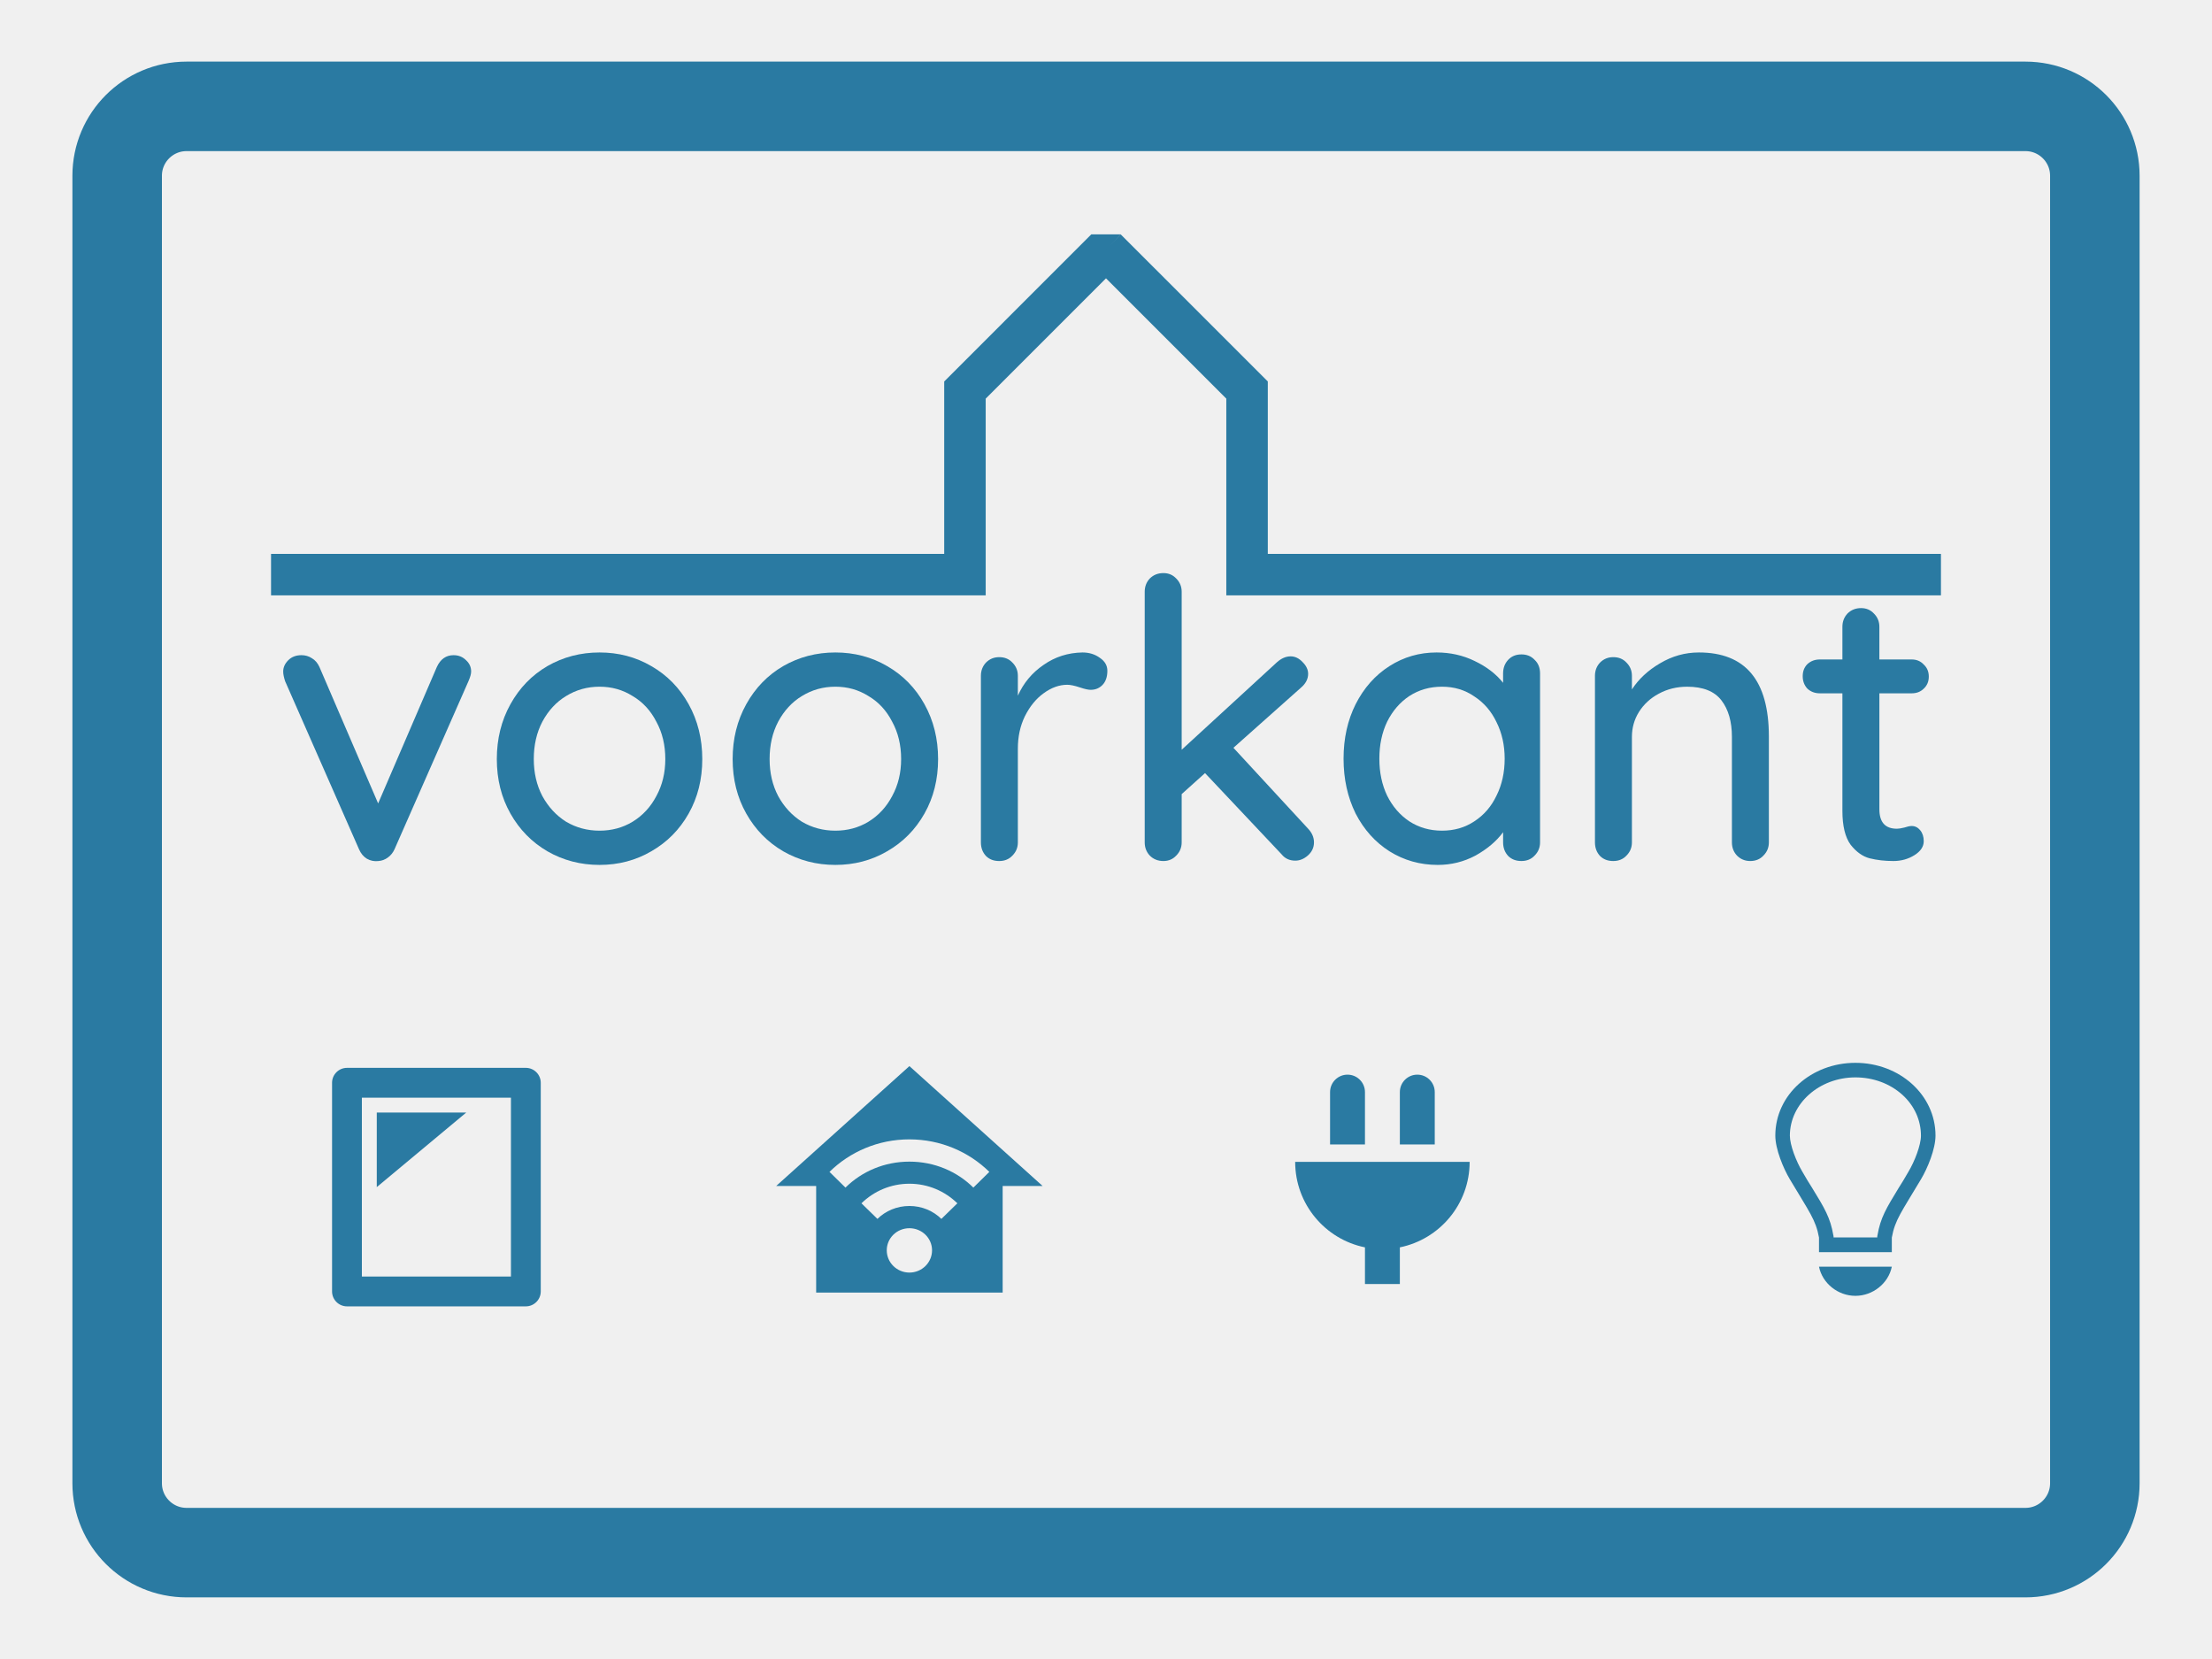
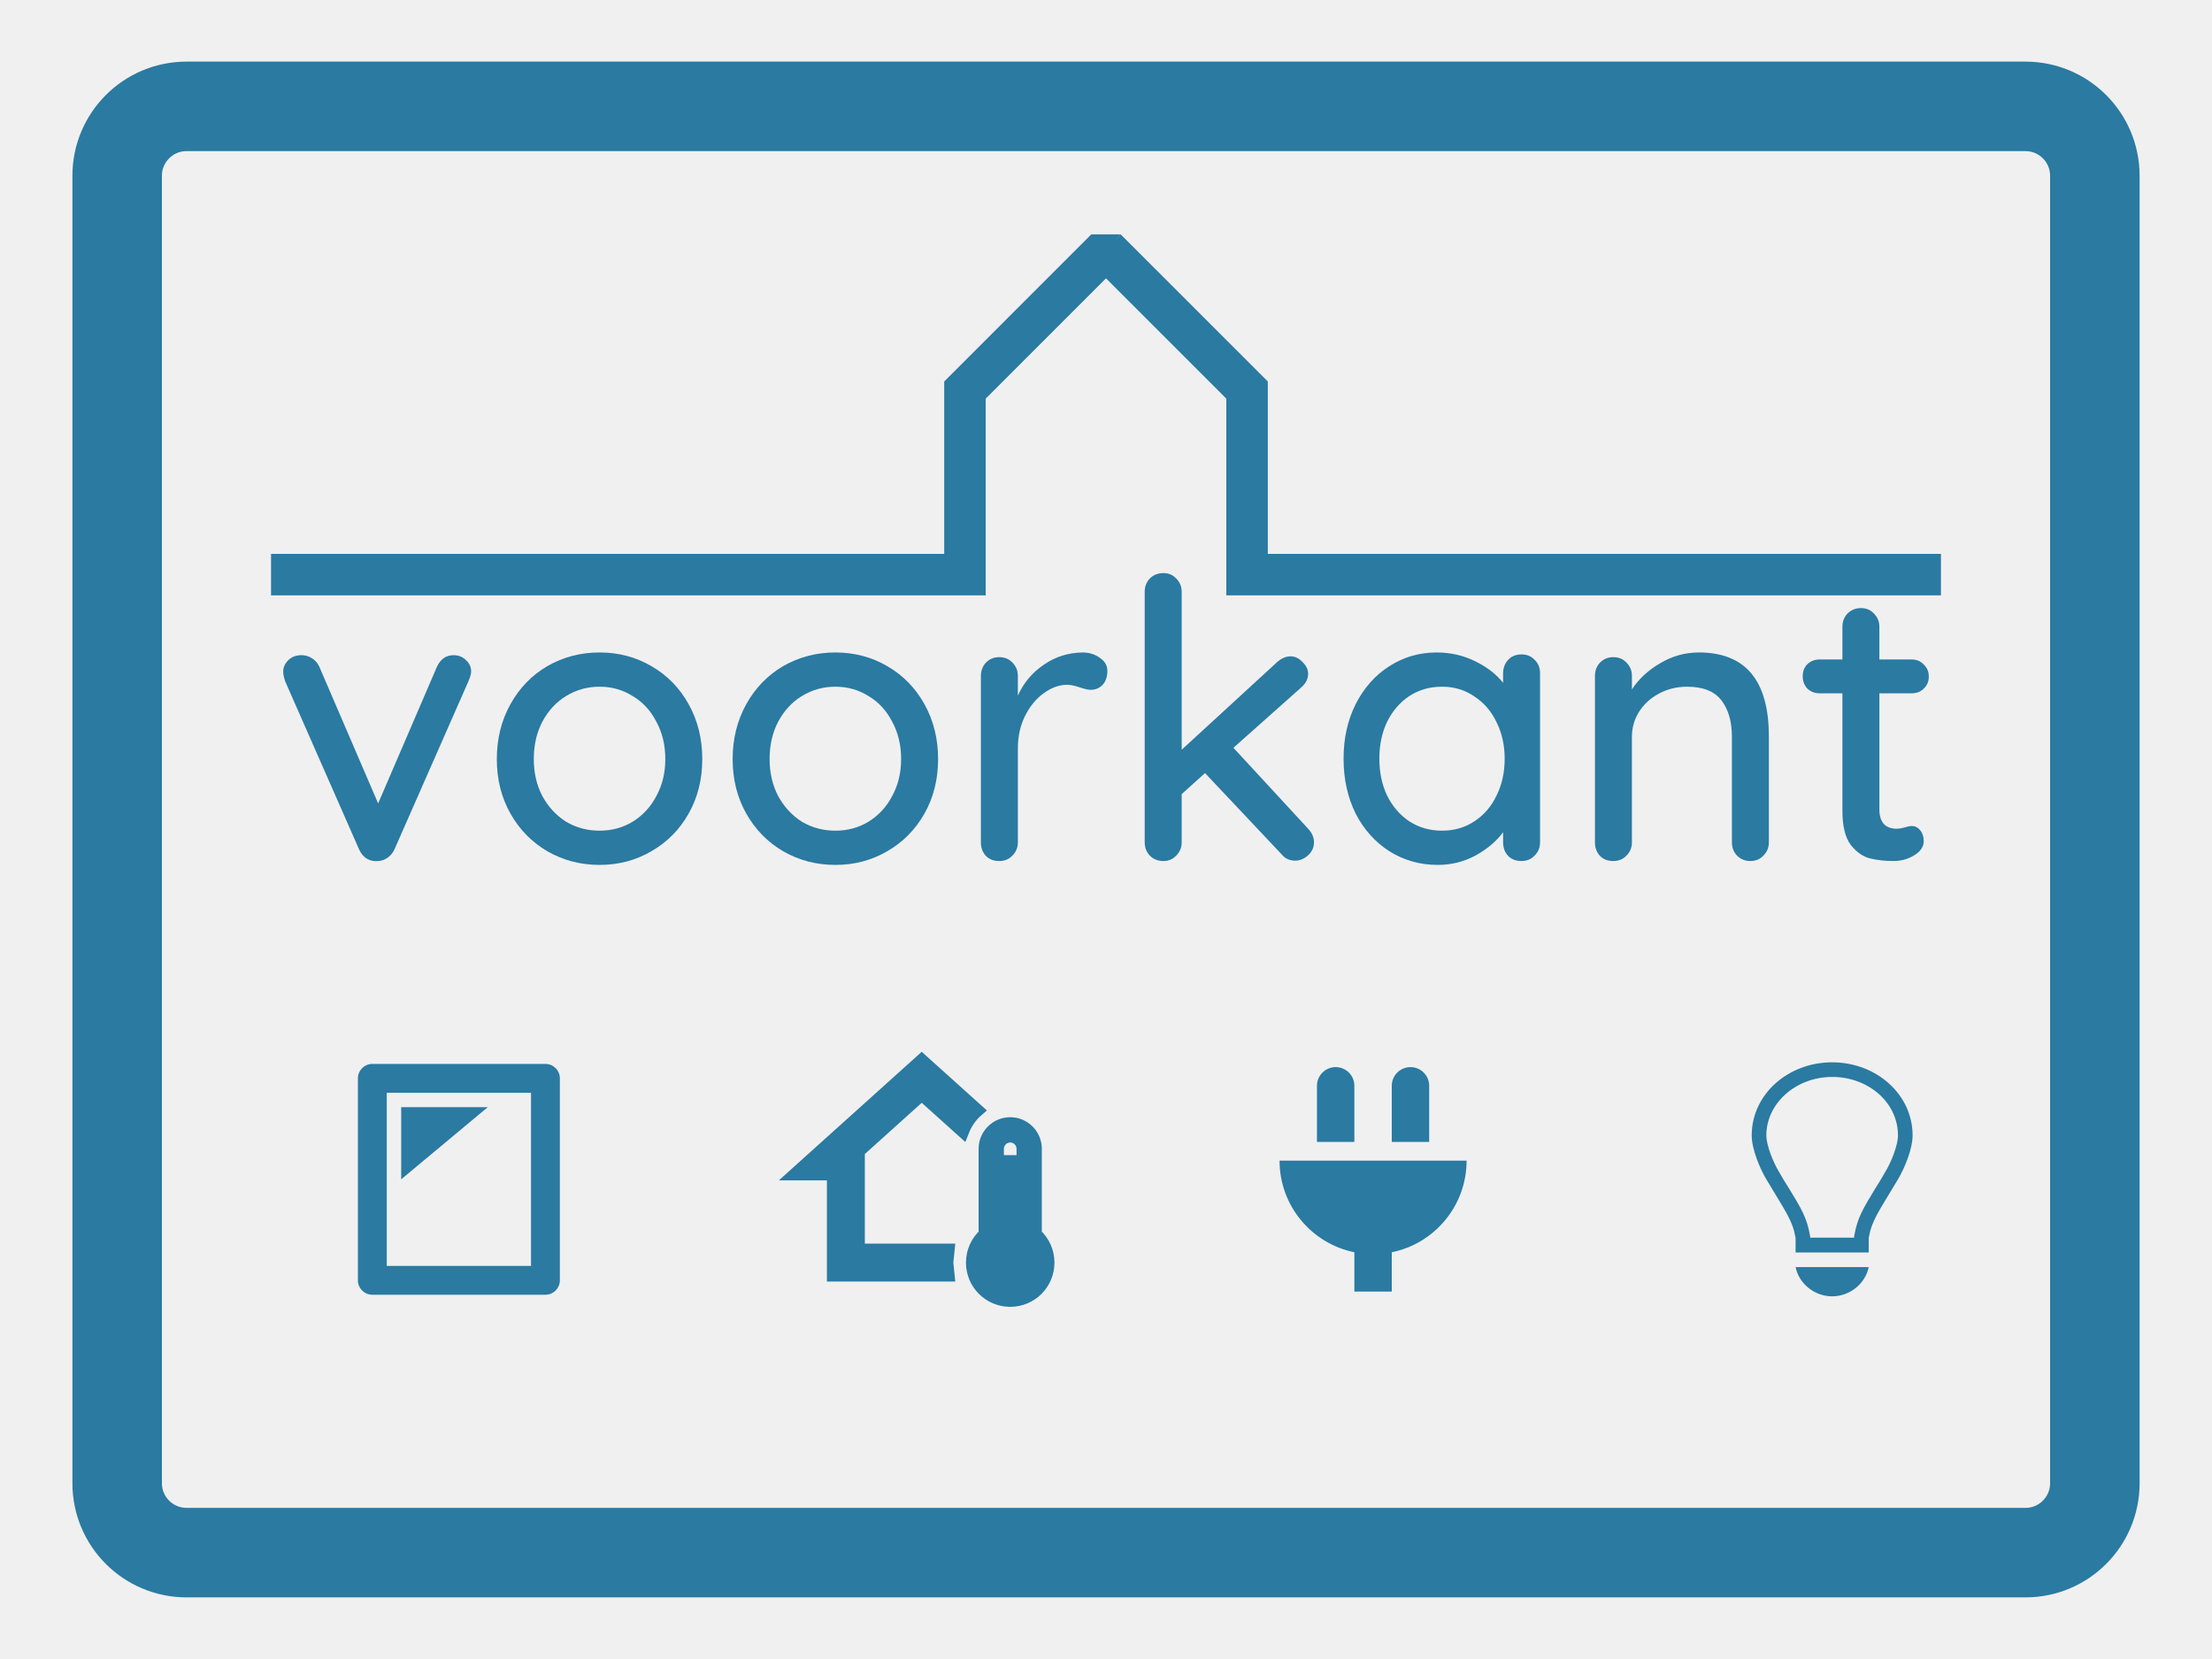
<svg xmlns="http://www.w3.org/2000/svg" xmlns:xlink="http://www.w3.org/1999/xlink" width="768" height="576" viewBox="0 0 203.2 152.4" version="1.1" id="svg5" xml:space="preserve">
  <defs id="defs2">
+     <linearGradient id="linearGradient90988">
+       <stop style="stop-color:#000000;stop-opacity:1;" offset="0" id="stop90986" />
+     </linearGradient>
+     <linearGradient id="linearGradient90964">
+       <stop style="stop-color:#000000;stop-opacity:1;" offset="0" id="stop90962" />
+     </linearGradient>
+     <linearGradient id="linearGradient88633">
+       <stop style="stop-color:#000000;stop-opacity:1;" offset="0" id="stop88631" />
+     </linearGradient>
+     <linearGradient id="linearGradient87871">
+       <stop style="stop-color:#000000;stop-opacity:1;" offset="0" id="stop87869" />
+     </linearGradient>
    <linearGradient id="linearGradient87428">
      <stop style="stop-color:#000000;stop-opacity:1;" offset="0" id="stop87426" />
    </linearGradient>
    <linearGradient id="linearGradient86591">
      <stop style="stop-color:#000000;stop-opacity:1;" offset="0" id="stop86589" />
    </linearGradient>
    <linearGradient id="linearGradient84450">
      <stop style="stop-color:#000000;stop-opacity:1;" offset="0" id="stop84448" />
    </linearGradient>
    <linearGradient id="linearGradient33714">
      <stop style="stop-color:#000000;stop-opacity:1;" offset="0" id="stop33712" />
    </linearGradient>
    <marker markerWidth="0.525" markerHeight="1" refX="0" refY="0" orient="auto-start-reverse" id="marker33450" viewBox="0 0 0.525 1" style="overflow:visible" preserveAspectRatio="xMidYMid">
      <path id="path33448" style="fill:context-stroke;stroke-linecap:butt" d="M 0,-1 1,0 0,1 -0.05,0 Z" transform="scale(0.5)" />
    </marker>
    <filter id="selectable_hidder_filter" width="1" height="1" x="0" y="0" style="color-interpolation-filters:sRGB;">
      <feComposite id="boolops_hidder_primitive" result="composite1" operator="arithmetic" in2="SourceGraphic" in="BackgroundImage" />
    </filter>
    <linearGradient id="linearGradient31207">
      <stop style="stop-color:#000000;stop-opacity:1;" offset="0" id="stop31205" />
    </linearGradient>
    <linearGradient id="linearGradient30097">
      <stop style="stop-color:#2a7aa2;stop-opacity:1;" offset="0" id="stop30095" />
    </linearGradient>
    <linearGradient id="linearGradient3477">
      <stop style="stop-color:#000000;stop-opacity:1;" offset="0" id="stop3475" />
    </linearGradient>
    <linearGradient xlink:href="#linearGradient30097" id="linearGradient30101" gradientUnits="userSpaceOnUse" x1="6.651" y1="76.2" x2="196.549" y2="76.2" />
    <linearGradient xlink:href="#linearGradient30097" id="linearGradient31209" x1="25.001" y1="38.628" x2="178.199" y2="38.628" gradientUnits="userSpaceOnUse" />
    <linearGradient xlink:href="#linearGradient30097" id="linearGradient33754" gradientUnits="userSpaceOnUse" x1="26.015" y1="66.049" x2="177.185" y2="66.049" />
    <symbol id="light-bulb" viewBox="0 0 12 16">
      <path d="M 6.5,0 C 3.48,0 1,2.19 1,5 c 0,0.92 0.55,2.25 1,3 1.34,2.25 1.78,2.78 2,4 v 1 H 9 V 12 C 9.22,10.78 9.66,10.25 11,8 11.45,7.25 12,5.92 12,5 12,2.19 9.52,0 6.5,0 Z m 3.64,7.48 C 9.89,7.92 9.67,8.28 9.47,8.59 8.61,10 8.22,10.65 8.02,11.82 8,11.87 8,11.93 8,11.99 H 5 C 5,11.93 5,11.86 4.98,11.82 4.78,10.65 4.39,9.99 3.53,8.59 3.33,8.28 3.11,7.92 2.86,7.48 2.44,6.78 2,5.65 2,5 2,2.8 4.02,1 6.5,1 7.72,1 8.86,1.42 9.72,2.19 10.55,2.94 11,3.94 11,5 11,5.66 10.56,6.78 10.14,7.48 Z M 4,14 H 9 C 8.77,15.14 7.7,16 6.5,16 5.3,16 4.23,15.14 4,14 Z" id="path70305" />
    </symbol>
    <symbol id="plugin">
      <path d="M 7,3 C 7,2.447 6.552,2 6,2 5.448,2 5,2.447 5,3 v 3 h 2 z m 4,0 C 11,2.447 10.553,2 10,2 9.447,2 9,2.447 9,3 v 3 h 2 z M 3,7 c 0,2.419 1.718,4.436 4,4.899 V 14 H 9 V 11.899 C 11.282,11.435 13,9.419 13,7 H 3 Z" id="path2404" />
    </symbol>
    <symbol id="wifi-full-secure">
      <g transform="translate(169.5714,223.4282)" id="g5937-10" />
      <g id="g6442-48" transform="translate(-753.4598,336.4283)">
        <rect style="fill:none;stroke:none" id="rect1687-53" width="90" height="90" x="1037.031" y="22.362" />
        <g transform="translate(0.9999998,3.000427)" id="g6192-4">
          <rect y="86.362" x="1103.031" height="14" width="20" id="rect6726-8-5" style="color:#000000;display:inline;overflow:visible;visibility:visible;fill:#ffffff;fill-opacity:1;fill-rule:nonzero;stroke:none;stroke-width:6;marker:none;enable-background:accumulate" />
          <rect ry="8" rx="8" y="74.362" x="1105.031" height="24" width="16" id="rect6190-4" style="color:#000000;display:inline;overflow:visible;visibility:visible;fill:none;stroke:#ffffff;stroke-width:4;stroke-miterlimit:4;stroke-dasharray:none;marker:none;enable-background:accumulate" />
        </g>
        <circle transform="rotate(-90)" id="circle4181-26" style="color:#000000;display:inline;overflow:visible;visibility:visible;fill:#808080;fill-opacity:1;stroke:none;stroke-width:16.345;marker:none;enable-background:accumulate" cx="-94.362" cy="1082.031" r="9" />
        <path style="color:#000000;display:inline;overflow:visible;visibility:visible;fill:none;fill-opacity:1;stroke:#808080;stroke-width:9;stroke-miterlimit:4;stroke-dasharray:none;stroke-opacity:1;marker:none;enable-background:accumulate" id="circle4187-57" d="m 1041.373,52.704 a 57.5,57.5 0 0 1 40.659,-16.841 57.5,57.5 0 0 1 40.659,16.841" />
        <path id="circle4189-0" style="color:#000000;display:inline;overflow:visible;visibility:visible;fill:none;fill-opacity:1;stroke:#808080;stroke-width:9;stroke-miterlimit:4;stroke-dasharray:none;stroke-opacity:1;marker:none;enable-background:accumulate" d="m 1054.101,65.432 a 39.5,39.5 0 0 1 27.931,-11.569 39.5,39.5 0 0 1 27.931,11.569" />
        <path style="color:#000000;display:inline;overflow:visible;visibility:visible;fill:none;fill-opacity:1;stroke:#808080;stroke-width:9;stroke-miterlimit:4;stroke-dasharray:none;stroke-opacity:1;marker:none;enable-background:accumulate" id="circle4191-61" d="m 1066.829,78.16 a 21.5,21.5 0 0 1 15.203,-6.297 21.5,21.5 0 0 1 15.203,6.297" />
      </g>
    </symbol>
    <linearGradient xlink:href="#linearGradient30097" id="linearGradient84452" x1="1" y1="8" x2="12" y2="8" gradientUnits="userSpaceOnUse" />
    <linearGradient xlink:href="#linearGradient30097" id="linearGradient84468" x1="3" y1="8" x2="13" y2="8" gradientUnits="userSpaceOnUse" />
    <symbol id="wifi-full">
      <g transform="translate(169.5714,223.4282)" id="g5937-442" />
      <g id="g6442-15" transform="translate(-753.4598,336.4283)">
        <rect style="fill:none;stroke:none" id="rect1687-15" width="90" height="90" x="1037.031" y="22.362" />
        <circle transform="rotate(-90)" id="circle4181-10" style="color:#000000;display:inline;overflow:visible;visibility:visible;fill:#808080;fill-opacity:1;stroke:none;stroke-width:16.345;marker:none;enable-background:accumulate" cx="-94.362" cy="1082.031" r="9" />
        <path style="color:#000000;display:inline;overflow:visible;visibility:visible;fill:none;fill-opacity:1;stroke:#808080;stroke-width:9;stroke-miterlimit:4;stroke-dasharray:none;stroke-opacity:1;marker:none;enable-background:accumulate" id="circle4187-7" d="m 1041.373,52.704 a 57.5,57.5 0 0 1 40.659,-16.841 57.5,57.5 0 0 1 40.659,16.841" />
        <path id="circle4189-86" style="color:#000000;display:inline;overflow:visible;visibility:visible;fill:none;fill-opacity:1;stroke:#808080;stroke-width:9;stroke-miterlimit:4;stroke-dasharray:none;stroke-opacity:1;marker:none;enable-background:accumulate" d="m 1054.101,65.432 a 39.5,39.5 0 0 1 27.931,-11.569 39.5,39.5 0 0 1 27.931,11.569" />
        <path style="color:#000000;display:inline;overflow:visible;visibility:visible;fill:none;fill-opacity:1;stroke:#808080;stroke-width:9;stroke-miterlimit:4;stroke-dasharray:none;stroke-opacity:1;marker:none;enable-background:accumulate" id="circle4191-9" d="m 1066.829,78.16 a 21.5,21.5 0 0 1 15.203,-6.297 21.5,21.5 0 0 1 15.203,6.297" />
      </g>
    </symbol>
-     <linearGradient xlink:href="#linearGradient30097" id="linearGradient86593" x1="74.795" y1="106.84" x2="99.27" y2="106.84" gradientUnits="userSpaceOnUse" gradientTransform="translate(-3.492011,1.496014)" />
    <symbol id="tablet" viewBox="0 0 20 20">
      <path d="m 4,2 h 12 c 0.55,0 1,0.45 1,1 v 14 c 0,0.55 -0.45,1 -1,1 H 4 C 3.45,18 3,17.55 3,17 V 3 C 3,2.45 3.45,2 4,2 Z M 15,16 V 4 H 5 V 16 Z M 6,5 h 6 l -6,5 z" id="path5760" />
    </symbol>
    <linearGradient xlink:href="#linearGradient30097" id="linearGradient87430" x1="3" y1="10" x2="17" y2="10" gradientUnits="userSpaceOnUse" />
+     <linearGradient xlink:href="#linearGradient30097" id="linearGradient90966" x1="69.928" y1="110.226" x2="97.389" y2="110.226" gradientUnits="userSpaceOnUse" gradientTransform="matrix(0.8458289,0,0,0.8458289,13.91043,15.20406)" />
+     <linearGradient xlink:href="#linearGradient30097" id="linearGradient90990" x1="68.139" y1="110.107" x2="98.075" y2="110.107" gradientUnits="userSpaceOnUse" gradientTransform="matrix(0.8458289,0,0,0.8458289,13.91043,15.20406)" />
  </defs>
  <g id="layer1">
    <rect style="fill:#000000;fill-opacity:0;fill-rule:evenodd;stroke:url(#linearGradient30101);stroke-width:8.223;stroke-linecap:butt;stroke-linejoin:round;stroke-miterlimit:5.4;stroke-dasharray:none;stroke-dashoffset:0;stroke-opacity:1;paint-order:normal" id="rect119" width="181.675" height="132.857" x="10.763" y="9.771" ry="6.375" />
    <path style="fill:none;stroke:url(#linearGradient31209);stroke-width:3.811;stroke-linecap:butt;stroke-linejoin:miter;stroke-dasharray:none;stroke-opacity:1;marker-end:url(#marker33450)" d="M 25.001,53.562 H 88.745 V 36.608 L 101.702,23.65 m 76.701,29.912 H 114.66 V 36.608 L 101.702,23.65" id="path31213" transform="translate(-0.1021883,-0.7761799)" class="UnoptimicedTransforms" />
    <text xml:space="preserve" style="font-style:normal;font-weight:normal;font-size:14.894px;font-family:sans-serif;display:none;fill:url(#linearGradient33754);fill-opacity:1;stroke:none;stroke-width:0.372" x="24.835" y="79.097" id="text33660">
      <tspan id="tspan33658" style="font-style:normal;font-variant:normal;font-weight:500;font-stretch:normal;font-size:35.746px;font-family:'Quicksand Medium';-inkscape-font-specification:'Quicksand Medium, Medium';font-variant-ligatures:normal;font-variant-caps:normal;font-variant-numeric:normal;font-variant-east-asian:normal;fill:url(#linearGradient33754);fill-opacity:1;stroke-width:0.372" x="24.835" y="79.097">voorkant</tspan>
    </text>
    <g aria-label="voorkant" id="text87620" style="font-size:14.894px;display:inline;fill:url(#linearGradient33754);stroke-width:0.372">
      <path d="m 41.672,60.187 q 0.679,0 1.144,0.465 0.465,0.429 0.465,1.037 0,0.322 -0.25,0.894 L 36.238,78.024 q -0.214,0.465 -0.608,0.751 -0.393,0.286 -0.858,0.322 -0.572,0.071 -1.072,-0.214 -0.465,-0.286 -0.715,-0.858 L 26.194,62.582 q -0.179,-0.536 -0.179,-0.894 0,-0.572 0.465,-1.037 0.465,-0.465 1.215,-0.465 0.536,0 0.965,0.286 0.429,0.25 0.679,0.786 l 5.398,12.547 5.398,-12.547 q 0.5,-1.072 1.537,-1.072 z" style="font-weight:500;font-size:35.746px;font-family:'Quicksand Medium';-inkscape-font-specification:'Quicksand Medium, Medium'" id="path87624" />
      <path d="m 64.513,69.731 q 0,2.788 -1.251,5.004 -1.251,2.216 -3.432,3.467 -2.145,1.251 -4.754,1.251 -2.609,0 -4.79,-1.251 -2.145,-1.251 -3.396,-3.467 -1.251,-2.216 -1.251,-5.004 0,-2.788 1.251,-5.04 1.251,-2.252 3.396,-3.503 2.181,-1.251 4.79,-1.251 2.609,0 4.754,1.251 2.181,1.251 3.432,3.503 1.251,2.252 1.251,5.04 z m -3.396,0 q 0,-1.93 -0.822,-3.432 -0.786,-1.537 -2.181,-2.359 -1.358,-0.858 -3.038,-0.858 -1.68,0 -3.074,0.858 -1.358,0.822 -2.181,2.359 -0.786,1.501 -0.786,3.432 0,1.895 0.786,3.396 0.822,1.501 2.181,2.359 1.394,0.822 3.074,0.822 1.68,0 3.038,-0.822 1.394,-0.858 2.181,-2.359 0.822,-1.501 0.822,-3.396 z" style="font-weight:500;font-size:35.746px;font-family:'Quicksand Medium';-inkscape-font-specification:'Quicksand Medium, Medium'" id="path87626" />
      <path d="m 86.176,69.731 q 0,2.788 -1.251,5.004 -1.251,2.216 -3.432,3.467 -2.145,1.251 -4.754,1.251 -2.609,0 -4.79,-1.251 -2.145,-1.251 -3.396,-3.467 -1.251,-2.216 -1.251,-5.004 0,-2.788 1.251,-5.04 1.251,-2.252 3.396,-3.503 2.181,-1.251 4.79,-1.251 2.609,0 4.754,1.251 2.181,1.251 3.432,3.503 1.251,2.252 1.251,5.04 z m -3.396,0 q 0,-1.93 -0.822,-3.432 -0.786,-1.537 -2.181,-2.359 -1.358,-0.858 -3.038,-0.858 -1.68,0 -3.074,0.858 -1.358,0.822 -2.181,2.359 -0.786,1.501 -0.786,3.432 0,1.895 0.786,3.396 0.822,1.501 2.181,2.359 1.394,0.822 3.074,0.822 1.68,0 3.038,-0.822 1.394,-0.858 2.181,-2.359 0.822,-1.501 0.822,-3.396 z" style="font-weight:500;font-size:35.746px;font-family:'Quicksand Medium';-inkscape-font-specification:'Quicksand Medium, Medium'" id="path87628" />
      <path d="m 99.437,59.937 q 0.929,0 1.609,0.5 0.679,0.465 0.679,1.18 0,0.858 -0.465,1.323 -0.429,0.429 -1.072,0.429 -0.322,0 -0.965,-0.214 -0.751,-0.25 -1.18,-0.25 -1.108,0 -2.181,0.786 -1.037,0.751 -1.716,2.109 -0.643,1.323 -0.643,2.967 v 8.615 q 0,0.715 -0.5,1.215 -0.465,0.5 -1.215,0.5 -0.751,0 -1.215,-0.465 -0.465,-0.5 -0.465,-1.251 V 62.082 q 0,-0.715 0.465,-1.215 0.5,-0.5 1.215,-0.5 0.751,0 1.215,0.5 0.5,0.5 0.5,1.215 v 1.823 q 0.786,-1.752 2.359,-2.824 1.573,-1.108 3.575,-1.144 z" style="font-weight:500;font-size:35.746px;font-family:'Quicksand Medium';-inkscape-font-specification:'Quicksand Medium, Medium'" id="path87630" />
      <path d="m 120.17,76.13 q 0.536,0.572 0.536,1.251 0,0.715 -0.572,1.215 -0.536,0.465 -1.144,0.465 -0.786,0 -1.251,-0.572 l -7.042,-7.471 -2.145,1.93 v 4.433 q 0,0.715 -0.5,1.215 -0.465,0.5 -1.18,0.5 -0.751,0 -1.251,-0.5 -0.465,-0.5 -0.465,-1.215 V 54.36 q 0,-0.715 0.465,-1.215 0.5,-0.5 1.251,-0.5 0.715,0 1.18,0.5 0.5,0.5 0.5,1.215 v 14.513 l 8.758,-8.043 q 0.608,-0.536 1.251,-0.536 0.608,0 1.108,0.536 0.5,0.5 0.5,1.072 0,0.715 -0.679,1.287 l -6.184,5.505 z" style="font-weight:500;font-size:35.746px;font-family:'Quicksand Medium';-inkscape-font-specification:'Quicksand Medium, Medium'" id="path87632" />
      <path d="m 139.759,60.115 q 0.751,0 1.215,0.5 0.5,0.465 0.5,1.251 v 15.514 q 0,0.715 -0.5,1.215 -0.465,0.5 -1.215,0.5 -0.751,0 -1.215,-0.465 -0.465,-0.5 -0.465,-1.251 v -0.929 q -0.929,1.251 -2.538,2.145 -1.609,0.858 -3.467,0.858 -2.431,0 -4.433,-1.251 -1.966,-1.251 -3.11,-3.467 -1.108,-2.252 -1.108,-5.04 0,-2.788 1.108,-5.004 1.144,-2.252 3.11,-3.503 1.966,-1.251 4.325,-1.251 1.895,0 3.503,0.786 1.644,0.786 2.609,2.002 v -0.858 q 0,-0.751 0.465,-1.251 0.465,-0.5 1.215,-0.5 z m -7.292,16.193 q 1.68,0 2.967,-0.858 1.323,-0.858 2.038,-2.359 0.751,-1.501 0.751,-3.396 0,-1.859 -0.751,-3.36 -0.715,-1.501 -2.038,-2.359 -1.287,-0.894 -2.967,-0.894 -1.68,0 -3.003,0.858 -1.287,0.858 -2.038,2.359 -0.715,1.501 -0.715,3.396 0,1.895 0.715,3.396 0.751,1.501 2.038,2.359 1.323,0.858 3.003,0.858 z" style="font-weight:500;font-size:35.746px;font-family:'Quicksand Medium';-inkscape-font-specification:'Quicksand Medium, Medium'" id="path87634" />
      <path d="m 156.059,59.937 q 6.434,0 6.434,7.721 v 9.723 q 0,0.715 -0.5,1.215 -0.465,0.5 -1.215,0.5 -0.715,0 -1.215,-0.5 -0.465,-0.5 -0.465,-1.215 v -9.687 q 0,-2.109 -0.965,-3.36 -0.965,-1.251 -3.146,-1.251 -1.43,0 -2.609,0.643 -1.144,0.608 -1.823,1.68 -0.643,1.037 -0.643,2.288 v 9.687 q 0,0.715 -0.5,1.215 -0.465,0.5 -1.215,0.5 -0.751,0 -1.215,-0.465 -0.465,-0.5 -0.465,-1.251 V 62.082 q 0,-0.715 0.465,-1.215 0.5,-0.5 1.215,-0.5 0.751,0 1.215,0.5 0.5,0.5 0.5,1.215 v 1.251 q 0.929,-1.43 2.574,-2.395 1.68,-1.001 3.575,-1.001 z" style="font-weight:500;font-size:35.746px;font-family:'Quicksand Medium';-inkscape-font-specification:'Quicksand Medium, Medium'" id="path87636" />
      <path d="m 172.645,63.69 v 10.652 q 0,1.787 1.609,1.787 0.25,0 0.679,-0.107 0.429,-0.143 0.679,-0.143 0.465,0 0.786,0.393 0.322,0.393 0.322,1.001 0,0.751 -0.858,1.287 -0.858,0.536 -1.93,0.536 -1.18,0 -2.181,-0.25 -0.965,-0.25 -1.752,-1.251 -0.751,-1.037 -0.751,-3.11 V 63.69 h -2.073 q -0.679,0 -1.144,-0.429 -0.429,-0.465 -0.429,-1.144 0,-0.679 0.429,-1.108 0.465,-0.429 1.144,-0.429 h 2.073 v -3.003 q 0,-0.715 0.465,-1.215 0.5,-0.5 1.251,-0.5 0.715,0 1.18,0.5 0.5,0.5 0.5,1.215 v 3.003 h 2.967 q 0.679,0 1.108,0.465 0.465,0.429 0.465,1.108 0,0.679 -0.465,1.108 -0.429,0.429 -1.108,0.429 z" style="font-weight:500;font-size:35.746px;font-family:'Quicksand Medium';-inkscape-font-specification:'Quicksand Medium, Medium'" id="path87638" />
    </g>
-     <use xlink:href="#light-bulb" width="12" height="16" style="fill:url(#linearGradient84452);fill-opacity:1;stroke:none" id="use83037" transform="matrix(1.337808,0,0,1.337808,161.747,97.63385)" />
-     <use xlink:href="#plugin" style="fill:url(#linearGradient84468);fill-opacity:1;stroke:none" id="use83216" transform="matrix(1.602729,0,0,1.602729,114.1698,95.51449)" />
-     <path d="M 83.541,97.935 71.303,108.948 h 3.671 v 9.79 H 92.107 v -9.79 h 3.671 L 83.541,97.935 m 0,6.731 c 2.864,0 5.458,1.138 7.342,2.986 l -1.468,1.444 c -1.493,-1.481 -3.573,-2.386 -5.874,-2.386 -2.301,0 -4.381,0.906 -5.874,2.386 L 76.198,107.651 c 1.885,-1.848 4.479,-2.986 7.342,-2.986 m 0,4.075 c 1.713,0 3.267,0.685 4.405,1.799 l -1.468,1.432 c -0.747,-0.734 -1.787,-1.187 -2.937,-1.187 -1.15,0 -2.19,0.453 -2.937,1.187 l -1.468,-1.432 c 1.138,-1.114 2.692,-1.799 4.405,-1.799 m 0,4.087 c 1.15,0 2.08,0.906 2.08,2.031 0,1.126 -0.93,2.044 -2.08,2.044 -1.15,0 -2.08,-0.918 -2.08,-2.044 0,-1.126 0.93,-2.031 2.08,-2.031 z" id="path86568" style="fill:url(#linearGradient86593);fill-opacity:1;stroke-width:1.224" />
-     <use xlink:href="#tablet" width="20" height="20" style="fill:url(#linearGradient87430);fill-opacity:1;stroke:none" id="use87393" transform="matrix(1.369368,0,0,1.369368,26.39576,95.35691)" />
+     <use xlink:href="#light-bulb" width="12" height="16" style="fill:url(#linearGradient84452);fill-opacity:1;stroke:none" id="use83037" transform="matrix(1.343583,0,0,1.343583,159.573,97.58747)" />
+     <use xlink:href="#plugin" style="fill:url(#linearGradient84468);fill-opacity:1;stroke:none" id="use83216" transform="matrix(1.718142,0,0,1.718142,112.3889,94.591)" />
+     <use xlink:href="#tablet" width="20" height="20" style="fill:url(#linearGradient87430);fill-opacity:1;stroke:none" id="use87393" transform="matrix(1.325235,0,0,1.325235,28.90178,95.08378)" />
+     <path d="m 92.801,103.21 c 1.289,0 2.323,1.045 2.323,2.323 v 7.851 c 0.708,0.639 1.161,1.568 1.161,2.601 0,1.928 -1.556,3.484 -3.484,3.484 -1.928,0 -3.484,-1.556 -3.484,-3.484 0,-1.034 0.453,-1.963 1.161,-2.601 v -7.851 c 0,-1.277 1.045,-2.323 2.323,-2.323 m 0,1.161 c -0.639,0 -1.161,0.523 -1.161,1.161 v 1.161 H 93.962 v -1.161 c 0,-0.639 -0.523,-1.161 -1.161,-1.161 m -8.129,-3.844 -5.807,5.226 v 9.07 h 8.246 l -0.116,1.161 0.116,1.161 H 76.542 v -9.291 h -3.484 l 11.613,-10.452 5.11,4.599 c -0.592,0.511 -1.045,1.173 -1.336,1.916 z" id="path90530" style="fill:url(#linearGradient90990);fill-opacity:1;stroke:url(#linearGradient90966);stroke-width:1.161" />
  </g>
</svg>
